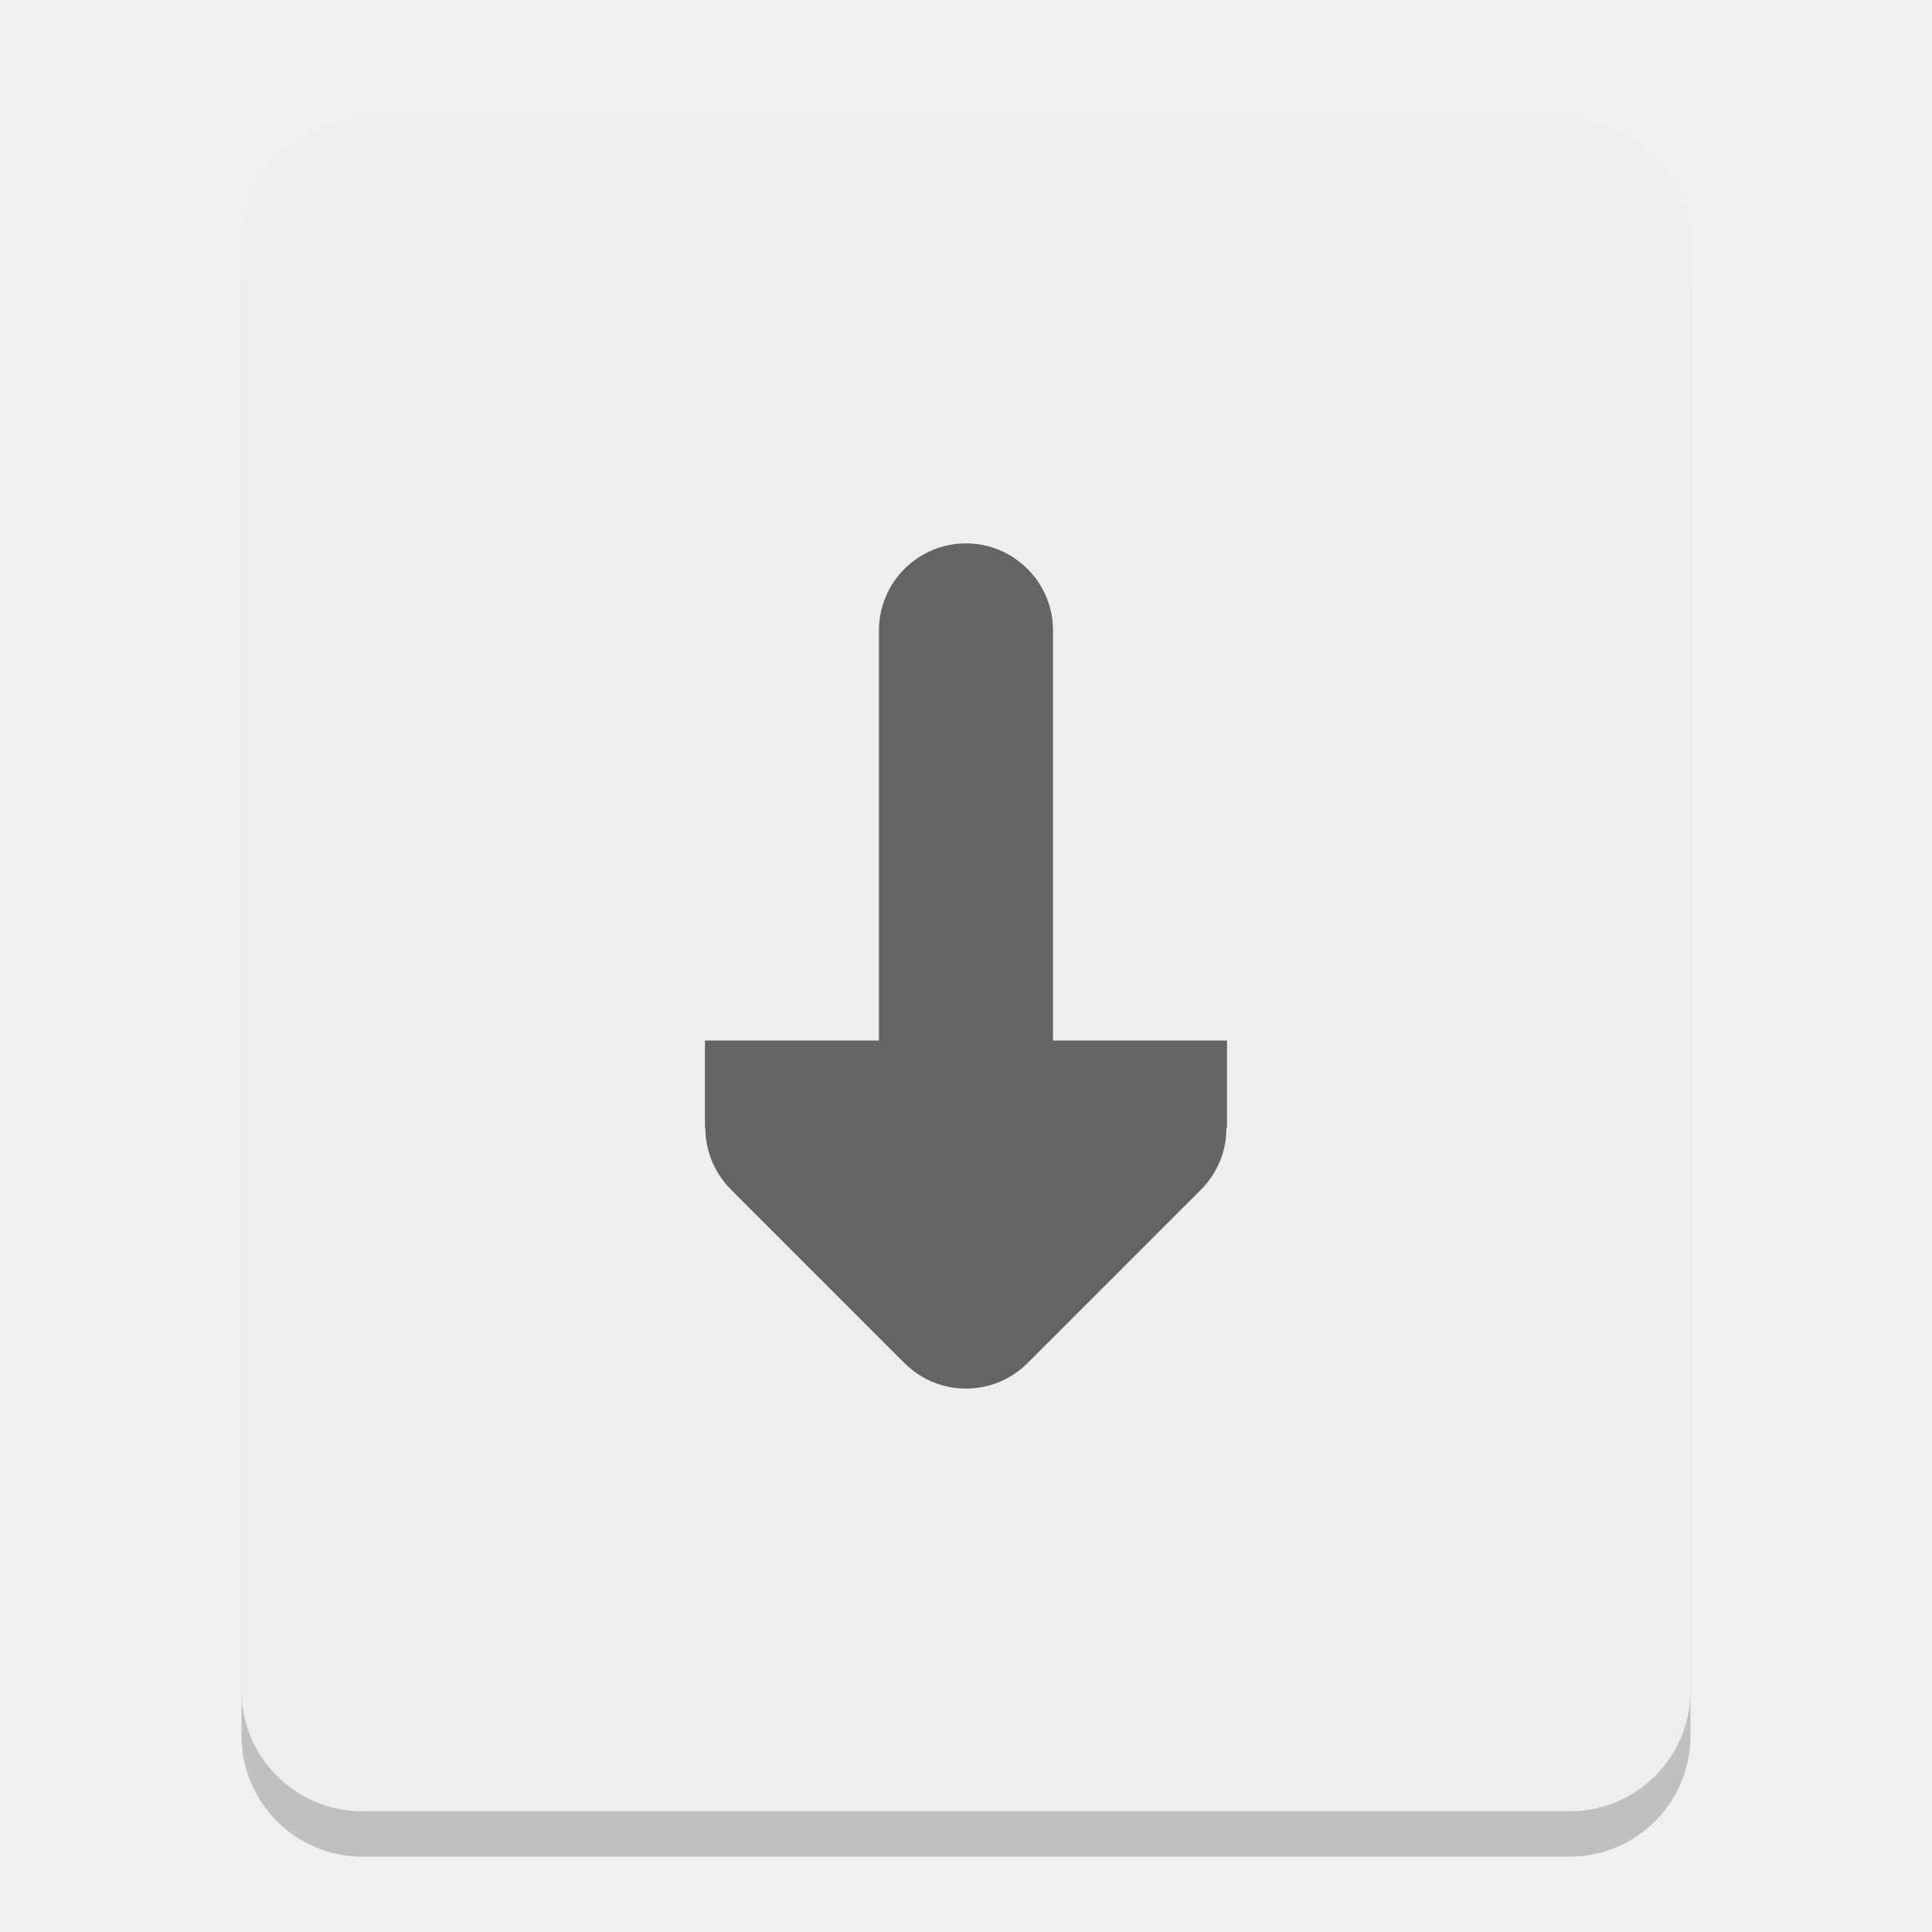
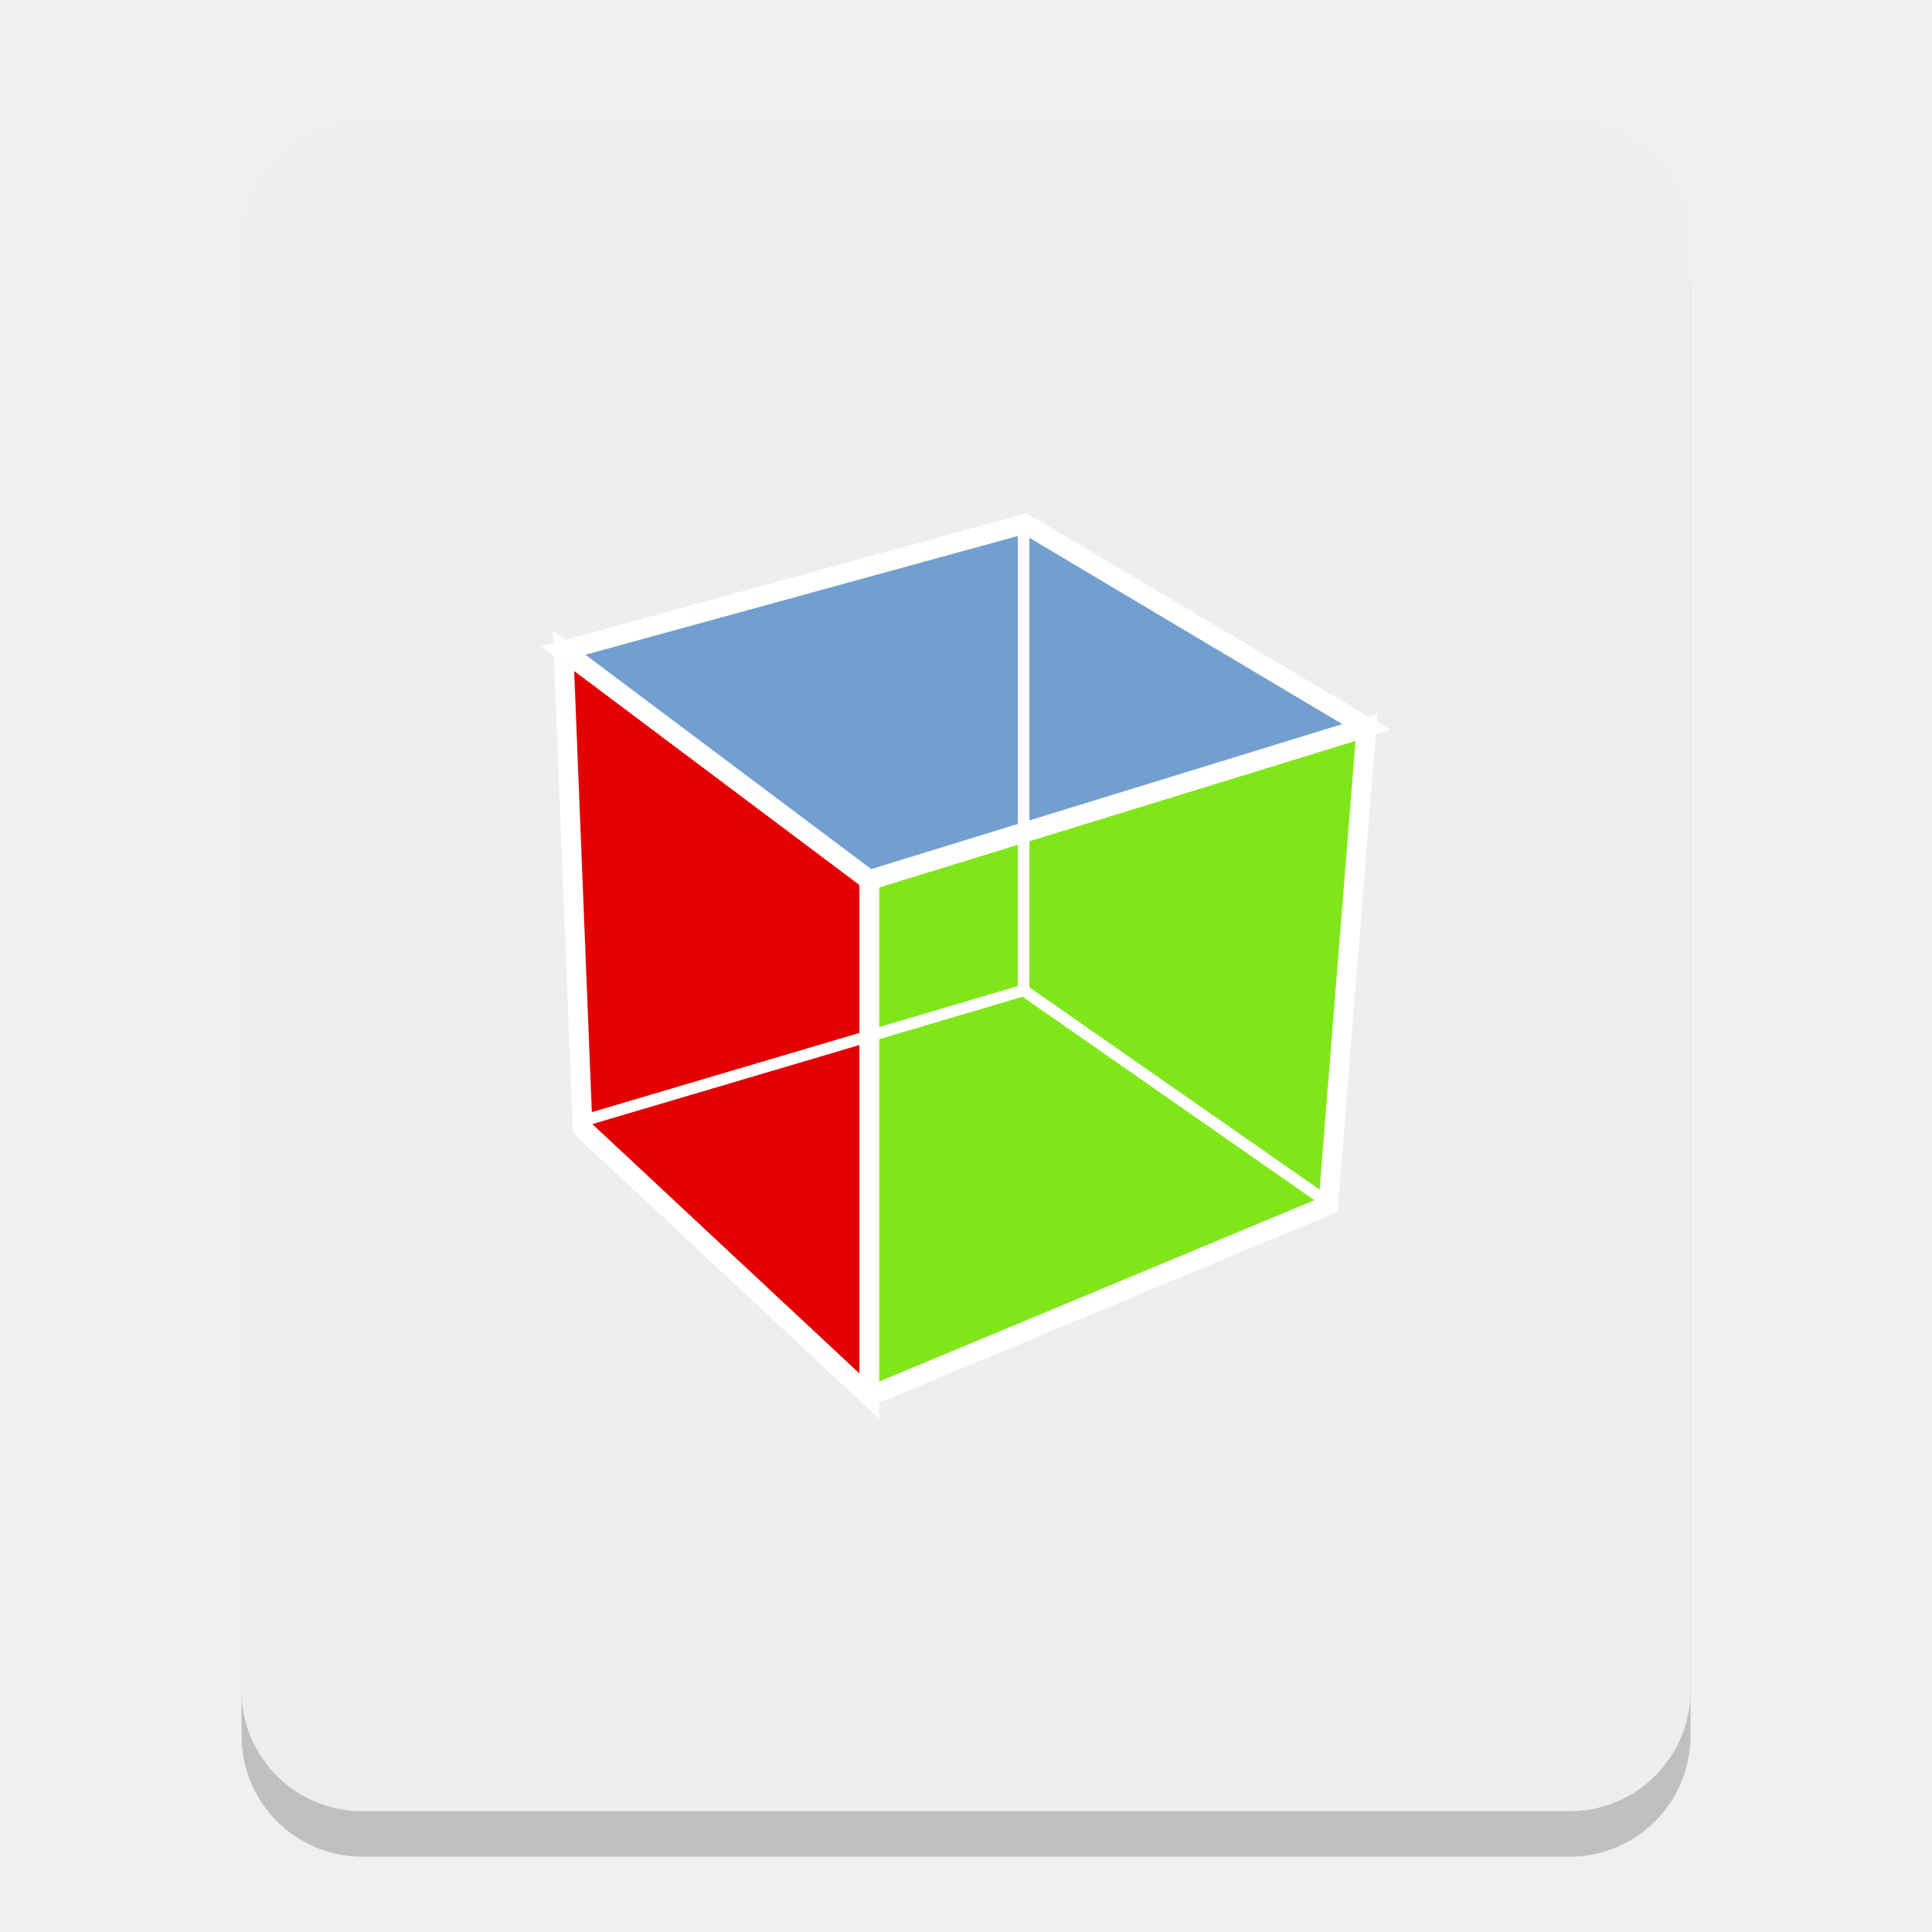
<svg xmlns="http://www.w3.org/2000/svg" xmlns:xlink="http://www.w3.org/1999/xlink" width="32" height="32" id="svg2" version="1.1" xml:space="preserve">
  <defs id="defs4">
    <linearGradient id="linearGradient902">
      <stop id="stop898" offset="0" style="stop-color:#770087;stop-opacity:1;" />
      <stop id="stop900" offset="1" style="stop-color:#452981;stop-opacity:1" />
    </linearGradient>
    <linearGradient id="linearGradient899">
      <stop id="stop895" style="stop-color:#f282f1;stop-opacity:1" offset="0" />
      <stop id="stop897" style="stop-color:#a56de2;stop-opacity:1" offset="1" />
    </linearGradient>
    <linearGradient id="linearGradient916">
      <stop id="stop912" style="stop-color:#ffffff;stop-opacity:1" offset="0" />
      <stop id="stop914" style="stop-color:#fafafa;stop-opacity:1" offset="1" />
    </linearGradient>
    <linearGradient id="linearGradient3688-166-749-654">
      <stop id="stop3088" style="stop-color:#181818;stop-opacity:1" offset="0" />
      <stop id="stop3090" style="stop-color:#181818;stop-opacity:0" offset="1" />
    </linearGradient>
    <linearGradient id="linearGradient3688-464-309-604">
      <stop id="stop3094" style="stop-color:#181818;stop-opacity:1" offset="0" />
      <stop id="stop3096" style="stop-color:#181818;stop-opacity:0" offset="1" />
    </linearGradient>
    <linearGradient id="linearGradient3702-501-757-795">
      <stop id="stop3100" style="stop-color:#181818;stop-opacity:0" offset="0" />
      <stop id="stop3102" style="stop-color:#181818;stop-opacity:1" offset="0.5" />
      <stop id="stop3104" style="stop-color:#181818;stop-opacity:0" offset="1" />
    </linearGradient>
    <radialGradient xlink:href="#linearGradient3688-166-749-654" id="radialGradient4730" gradientUnits="userSpaceOnUse" gradientTransform="matrix(3.206054,2.6349059e-7,-8.2185947e-8,1.000008,36.98101,15.99962)" cx="4.996" cy="43.5" fx="4.996" fy="43.5" r="2.5" />
    <radialGradient xlink:href="#linearGradient3688-464-309-604" id="radialGradient4732" gradientUnits="userSpaceOnUse" gradientTransform="matrix(3.163875,0,0,0.9999999,-29.70299,-103.0001)" cx="4.993" cy="43.5" fx="4.993" fy="43.5" r="2.5" />
    <linearGradient xlink:href="#linearGradient3702-501-757-795" id="linearGradient4734" gradientUnits="userSpaceOnUse" gradientTransform="matrix(1.392857,0,0,0.7142856,-0.0214163,28.42862)" x1="25.058" y1="47.028" x2="25.058" y2="39.999" />
    <linearGradient gradientTransform="matrix(1.432432,0,0,1.436283,-7.37838,-7.399552)" gradientUnits="userSpaceOnUse" xlink:href="#linearGradient3924-2-2-5-8" id="linearGradient3381-5-4" y2="46.23" x2="38.66" y1="5.848" x1="38.66" />
    <linearGradient id="linearGradient3924-2-2-5-8">
      <stop offset="0" style="stop-color:#ffffff;stop-opacity:1" id="stop3926-9-4-9-6" />
      <stop offset="0.063" style="stop-color:#ffffff;stop-opacity:0.235" id="stop3928-9-8-6-5" />
      <stop offset="0.951" style="stop-color:#ffffff;stop-opacity:0.157" id="stop3930-3-5-1-7" />
      <stop offset="1" style="stop-color:#ffffff;stop-opacity:0.392" id="stop3932-8-0-4-8" />
    </linearGradient>
    <linearGradient gradientTransform="matrix(0.4705476,0,0,0.4745763,-60.68865,-0.1484071)" gradientUnits="userSpaceOnUse" xlink:href="#linearGradient916" id="linearGradient5809" y2="55.027" x2="161.977" y1="10.027" x1="161.977" />
    <linearGradient y2="63.027" x2="161.977" y1="5.152" x1="161.977" gradientTransform="matrix(0.4705882,0,0,0.4745763,-60.69526,-0.1484071)" gradientUnits="userSpaceOnUse" id="linearGradient910" xlink:href="#linearGradient899" />
    <linearGradient gradientUnits="userSpaceOnUse" y2="60" x2="32" y1="0" x1="32" id="linearGradient904" xlink:href="#linearGradient902" />
    <linearGradient y2="63.027" x2="161.977" y1="5.152" x1="161.977" gradientTransform="matrix(0.9411765,0,0,0.9491525,-73.04401,10.80159)" gradientUnits="userSpaceOnUse" id="linearGradient910-3" xlink:href="#linearGradient899" />
    <linearGradient y2="63.027" x2="161.977" y1="5.152" x1="161.977" gradientTransform="matrix(0.4705476,0,0,0.4745763,-76.30513,-44.36035)" gradientUnits="userSpaceOnUse" id="linearGradient910-5" xlink:href="#linearGradient899" />
    <filter style="color-interpolation-filters:sRGB" id="filter1218" x="-0.001" width="1.001" y="-0" height="1.001">
      <feGaussianBlur stdDeviation="0.005" id="feGaussianBlur1220" />
    </filter>
-     <style id="current-color-scheme" type="text/css">
-    .ColorScheme-Text { color:#444444; } .ColorScheme-Highlight { color:#4285f4; }
-   </style>
-     <style type="text/css" id="current-color-scheme-75">
-       .ColorScheme-Text {
-         color:#122036;
-       }
-       </style>
-     <style type="text/css" id="current-color-scheme-367">
-       .ColorScheme-Text {
-         color:#122036;
-       }
-       </style>
-     <style type="text/css" id="current-color-scheme-36">
-       .ColorScheme-Text {
-         color:#122036;
-       }
-       </style>
-     <style type="text/css" id="current-color-scheme-3">
-       .ColorScheme-Text {
-         color:#122036;
-       }
-       </style>
-     <style type="text/css" id="current-color-scheme-7">
-       .ColorScheme-Text {
-         color:#122036;
-       }
-       </style>
-     <radialGradient r="2.5" fy="43.5" fx="4.996" cy="43.5" cx="4.996" gradientTransform="matrix(3.206054,2.6349059e-7,-8.2185947e-8,1.000008,36.98101,15.99962)" gradientUnits="userSpaceOnUse" id="radialGradient4730-6" xlink:href="#linearGradient3688-166-749-654" />
-     <radialGradient r="2.5" fy="43.5" fx="4.993" cy="43.5" cx="4.993" gradientTransform="matrix(3.163875,0,0,0.9999999,-29.70299,-103.0001)" gradientUnits="userSpaceOnUse" id="radialGradient4732-2" xlink:href="#linearGradient3688-166-749-654" />
-     <radialGradient r="2.5" fy="43.5" fx="4.996" cy="43.5" cx="4.996" gradientTransform="matrix(3.206054,2.6349059e-7,-8.2185947e-8,1.000008,36.98101,15.99962)" gradientUnits="userSpaceOnUse" id="radialGradient4730-0" xlink:href="#linearGradient3688-166-749-654" />
-     <radialGradient r="2.5" fy="43.5" fx="4.993" cy="43.5" cx="4.993" gradientTransform="matrix(3.163875,0,0,0.9999999,-29.70299,-103.0001)" gradientUnits="userSpaceOnUse" id="radialGradient4732-6" xlink:href="#linearGradient3688-166-749-654" />
  </defs>
  <path width="23.998" height="28" rx="0" ry="0" x="4.001" y="2.752" id="rect4897-1" style="opacity:0.2;vector-effect:none;fill:#000000;fill-opacity:1;stroke:none;stroke-width:0.473;stroke-linecap:butt;stroke-linejoin:miter;stroke-miterlimit:4;stroke-dasharray:none;stroke-dashoffset:0;stroke-opacity:1;filter:url(#filter1218)" d="M 6.001,2.752 H 25.999 a 2,2 45 0 1 2,2 V 28.752 a 2,2 135 0 1 -2,2 H 6.001 a 2,2 45 0 1 -2,-2 V 4.752 a 2,2 135 0 1 2,-2 z" />
  <path width="24" height="28" rx="0" ry="0" x="4" y="2" id="rect4897" style="opacity:1;vector-effect:none;fill:#eeeeee;fill-opacity:1;stroke:none;stroke-width:0.473;stroke-linecap:butt;stroke-linejoin:miter;stroke-miterlimit:4;stroke-dasharray:none;stroke-dashoffset:0;stroke-opacity:1" d="m 6,2 h 20 a 2,2 45 0 1 2,2 v 24 a 2,2 135 0 1 -2,2 H 6 A 2,2 45 0 1 4,28 V 4 A 2,2 135 0 1 6,2 Z" />
  <g aria-label="Aa" id="text1723" style="font-style:normal;font-weight:normal;font-size:40px;line-height:1.25;font-family:sans-serif;fill:#000000;fill-opacity:1;stroke:none;opacity:0" transform="matrix(0.3338223,0,0,0.3338223,8.497534,24.1978)">
    <path d="M 11.869,-20.671 6.517,-6.159 h 10.723 z m -2.227,-3.887 h 4.473 L 25.228,4.603 h -4.102 l -2.656,-7.48 H 5.326 l -2.656,7.48 h -4.16 z" id="path1725" />
    <path d="m 39.271,-6.393 q -4.355,0 -6.035,0.996 -1.68,0.996 -1.68,3.398 0,1.914 1.25,3.047 1.27,1.113 3.438,1.113 2.988,0 4.785,-2.109 1.816,-2.129 1.816,-5.645 v -0.801 z m 7.168,-1.484 V 4.603 h -3.594 V 1.282 q -1.23,1.992 -3.066,2.949 -1.836,0.938 -4.492,0.938 -3.359,0 -5.352,-1.875 -1.973,-1.895 -1.973,-5.059 0,-3.691 2.461,-5.566 2.48,-1.875 7.383,-1.875 h 5.039 V -9.557 q 0,-2.48 -1.641,-3.828 -1.621,-1.367 -4.57,-1.367 -1.875,0 -3.652,0.449 -1.777,0.449 -3.418,1.348 v -3.32 q 1.973,-0.762 3.828,-1.133 1.855,-0.391 3.613,-0.391 4.746,0 7.09,2.461 2.344,2.461 2.344,7.461 z" id="path1727" />
  </g>
-   <path d="m 16,9 c 0.794,0 1.441,0.647 1.441,1.441 v 6.794 h 2.882 v 1.441 h -0.011 c 0.006,0.383 -0.146,0.749 -0.411,1.019 l -2.882,2.882 c -0.563,0.563 -1.475,0.563 -2.038,0 L 12.099,19.695 C 11.834,19.425 11.682,19.059 11.682,18.676 h -0.006 v -1.441 h 2.882 v -6.794 c 0,-0.794 0.647,-1.441 1.441,-1.441 z" id="path4" style="fill:#646464;fill-opacity:1;stroke-width:1.441" />
+   <g id="g359" transform="matrix(0.1538281,0,0,0.1538281,30.10236,11.33971)">
+     <path fill="#e40000" d="m -132.955,47.791 -2.06,-51.46 32.93,24.7 v 55.58 z" id="path276" style="stroke:#ffffff;stroke-width:2.12" />
+     <path fill="#7fe719" d="m -102.075,76.621 49.4,-20.58 4.12,-51.46 -53.52,16.47 v 55.58 z" id="path278" style="stroke:#ffffff;stroke-width:2.12" />
+     <path fill="#729fcf" d="m -135.015,-3.669 32.93,24.7 53.52,-16.47 -36.75,-21.88 z" id="path280" style="stroke:#ffffff;stroke-width:2.12" />
+     <path stroke-width="1.25" d="m -85.475,32.921 -47.3,14 z m 0,0 33,23 z m 0,0 v -50" id="path282" style="stroke:#ffffff" />
+   </g>
</svg>
